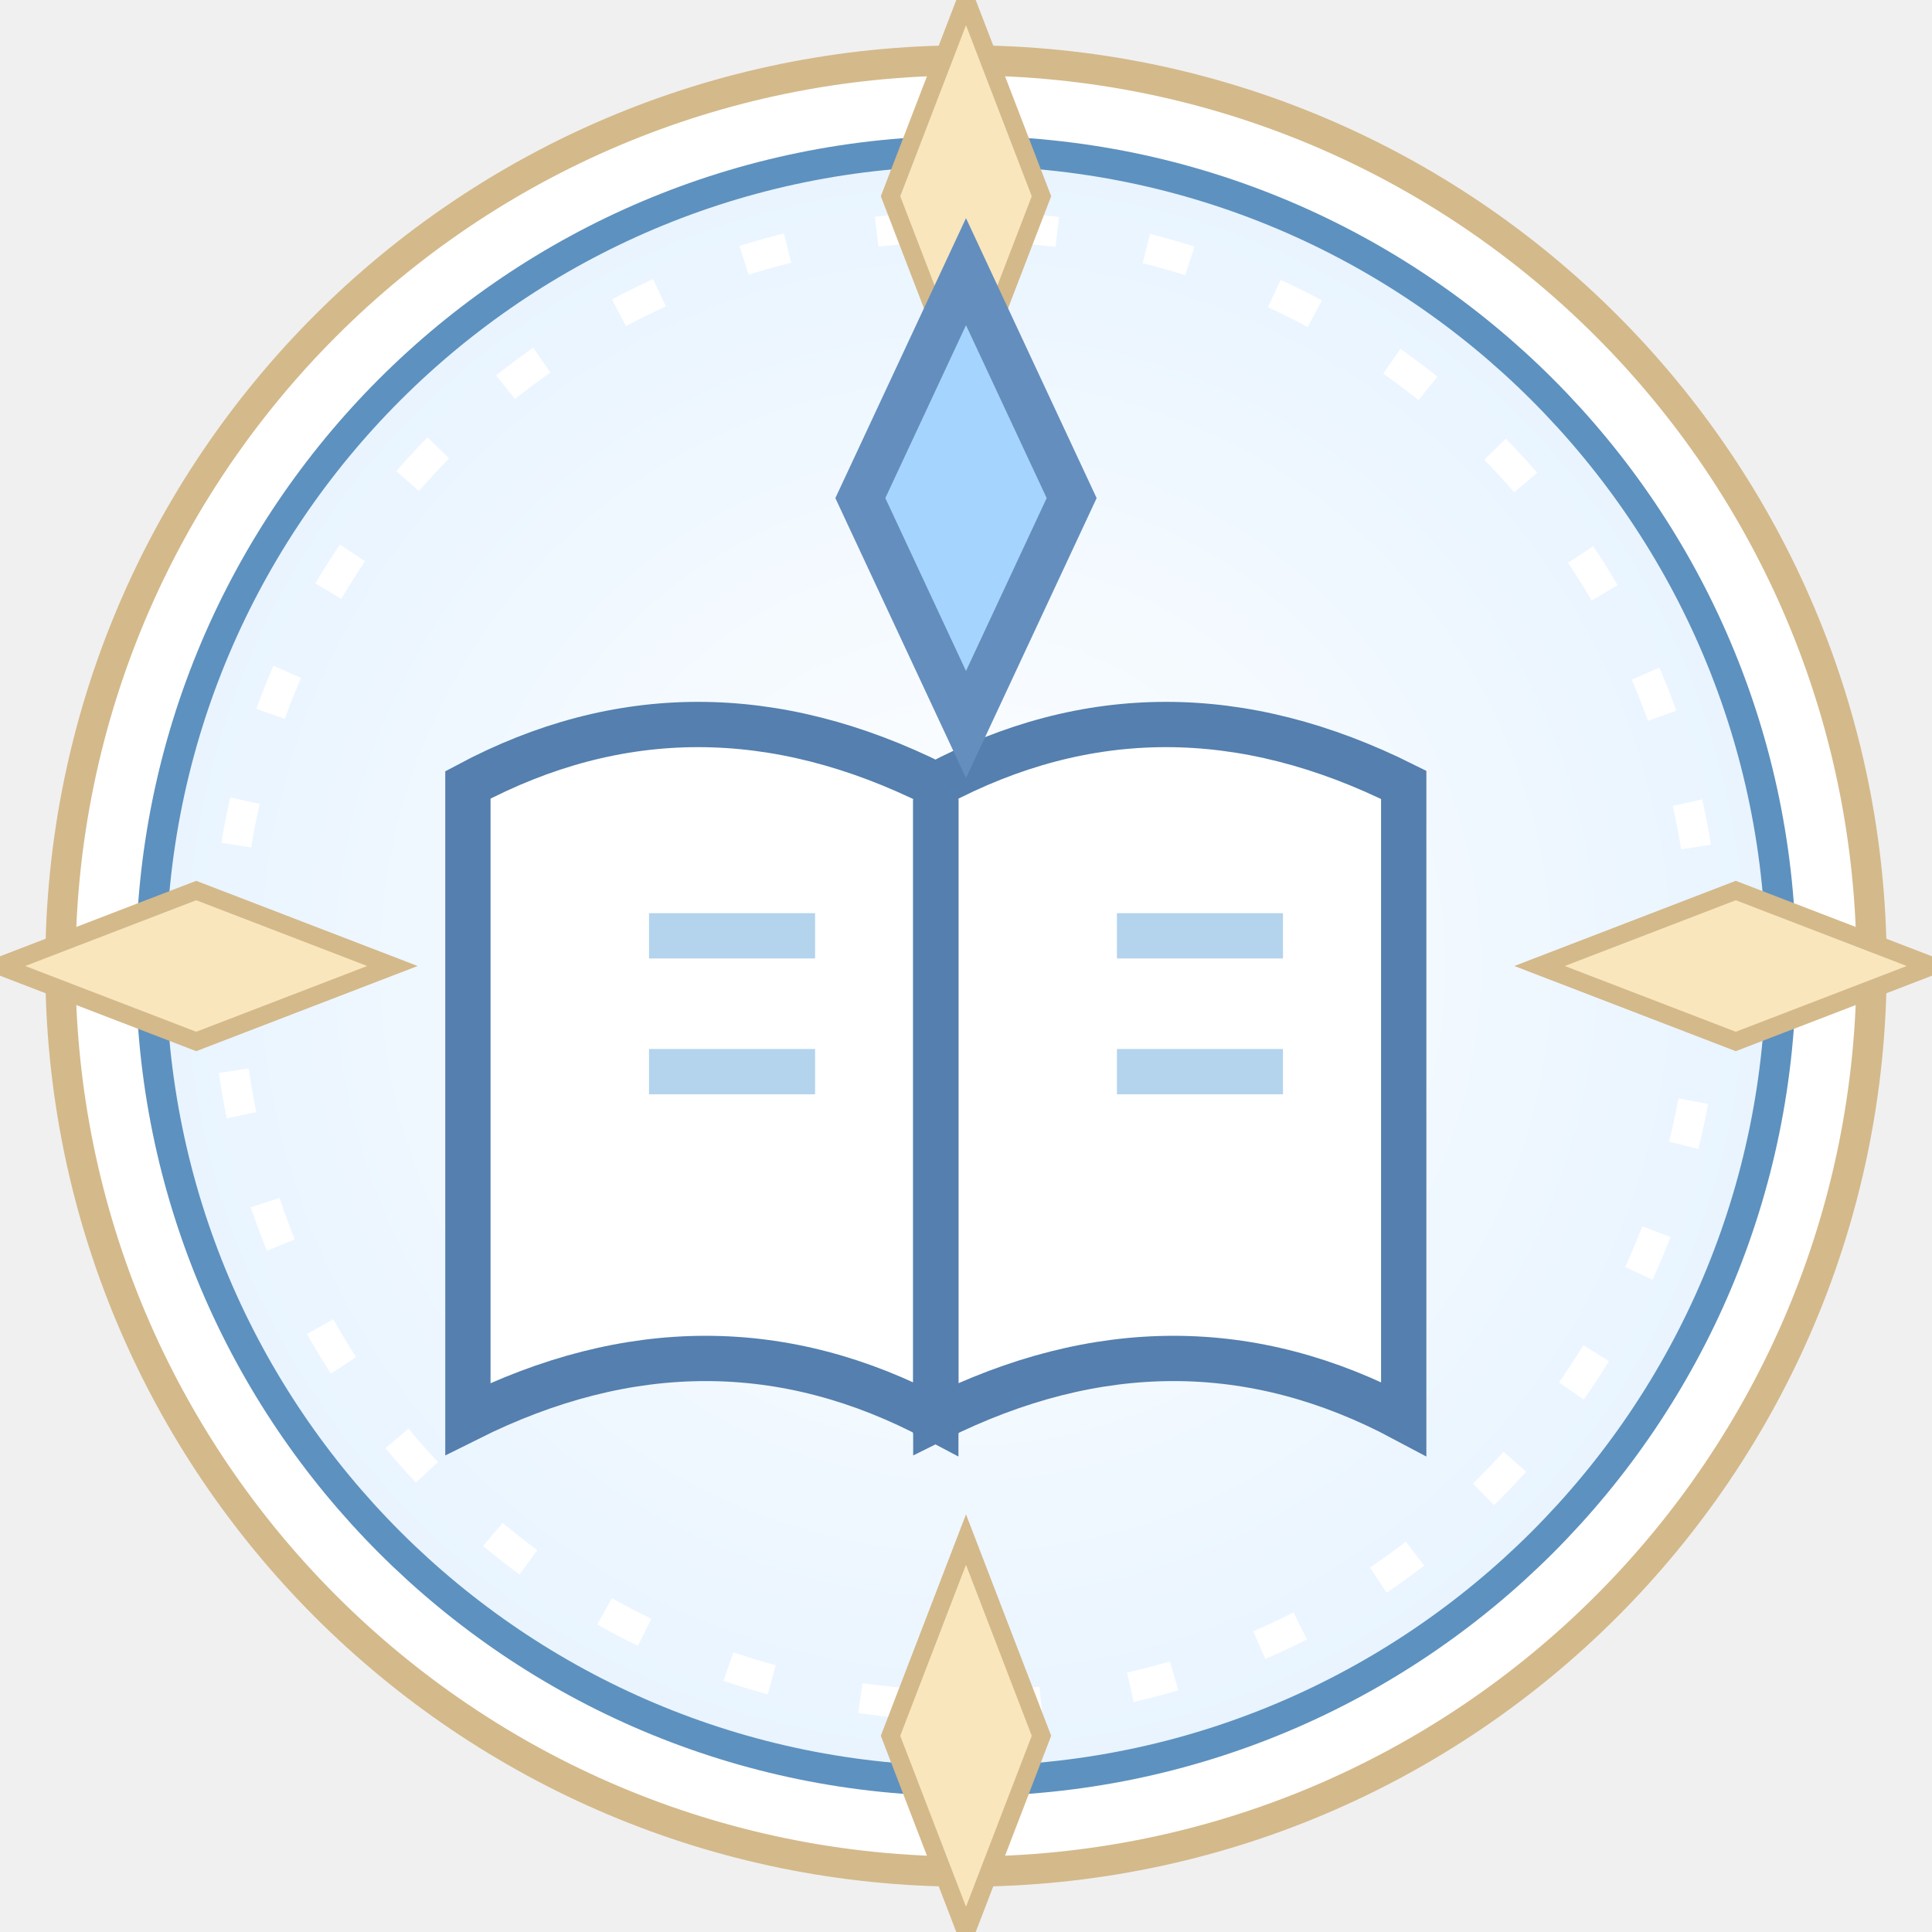
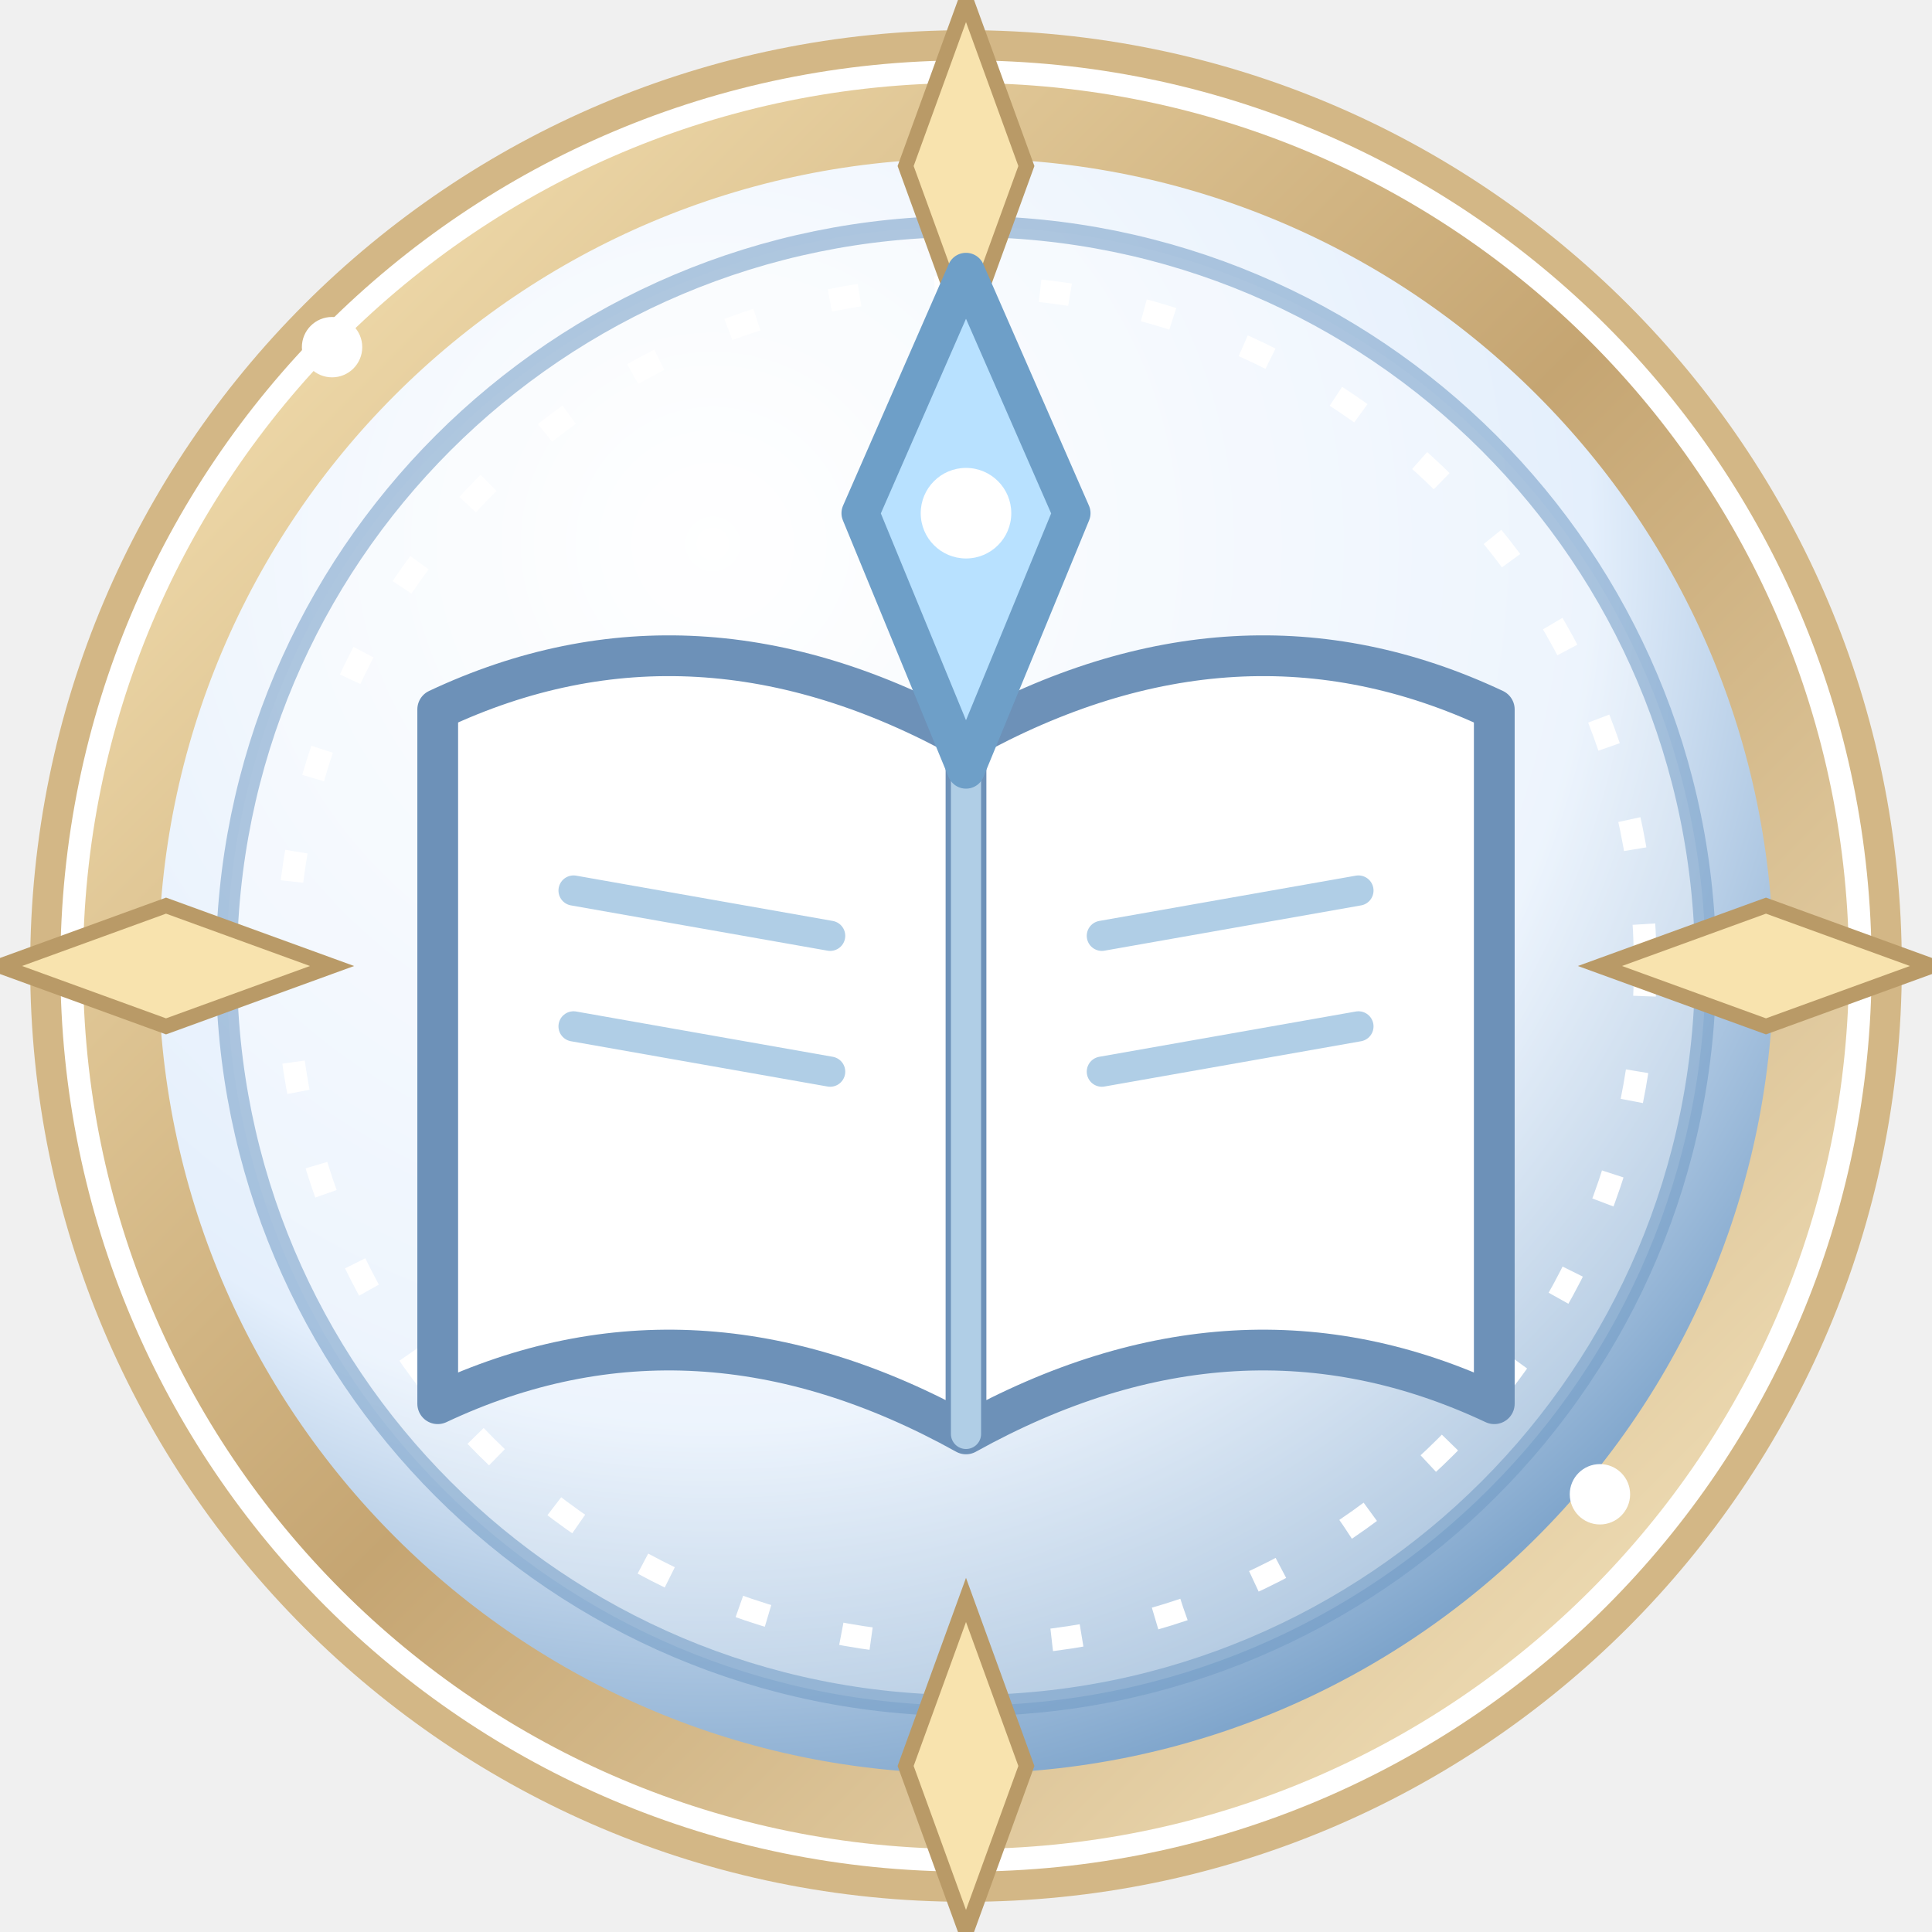
- <svg xmlns="http://www.w3.org/2000/svg" width="256" height="256" viewBox="0 0 128 128">
+ <svg xmlns="http://www.w3.org/2000/svg" width="256" height="256" viewBox="0 0 128 128" role="img" aria-label="archive">
  <defs>
-     <radialGradient id="g">
-       <stop stop-color="#fff" />
-       <stop offset="1" stop-color="#e8f4ff" />
+     <radialGradient id="bg" cx="35%" cy="25%" r="80%">
+       <stop stop-color="#ffffff" />
+       <stop offset=".65" stop-color="#e4effc" />
+       <stop offset="1" stop-color="#719bc5" />
    </radialGradient>
+     <linearGradient id="rim" x2="1" y2="1">
+       <stop stop-color="#f9e6b7" />
+       <stop offset=".5" stop-color="#c5a572" />
+       <stop offset="1" stop-color="#f8e9c4" />
+     </linearGradient>
  </defs>
-   <circle cx="64" cy="64" r="60" fill="#fff" stroke="#d4b98a" stroke-width="2" />
-   <circle cx="64" cy="64" r="54" fill="url(#g)" stroke="#5d91bf" stroke-width="2" />
-   <circle cx="64" cy="64" r="49" fill="none" stroke="#fff" stroke-width="2" stroke-dasharray="3 6" />
-   <path d="M64 0l5 13-5 13-5-13ZM64 102l5 13-5 13-5-13ZM0 64l13-5 13 5-13 5ZM102 64l13-5 13 5-13 5Z" fill="#f9e6bd" stroke="#d4b98a" stroke-width="1.2" />
-   <path d="M31 52q15-8 31 0v42q-15-8-31 0Z M62 52q15-8 31 0v42q-15-8-31 0Z" fill="#fff" stroke="#547fae" stroke-width="3" />
-   <path d="M62 53v42" stroke="#547fae" stroke-width="3" />
-   <path d="M43 62h11m-11 9h11m20-9h11m-11 9h11" stroke="#b4d3ed" stroke-width="3" />
-   <path d="M64 18l7 15-7 15-7-15Z" fill="#a5d5ff" stroke="#648ebd" stroke-width="3" />
+   <circle cx="64" cy="64" r="61" fill="#fff" stroke="#d3b786" stroke-width="2" />
+   <circle cx="64" cy="64" r="56" fill="url(#bg)" stroke="url(#rim)" stroke-width="5" />
+   <circle cx="64" cy="64" r="49" fill="#ffffff55" stroke="#719bc5" stroke-opacity=".55" stroke-width="1.4" />
+   <circle cx="64" cy="64" r="45" fill="none" stroke="#fff" stroke-width="1.5" stroke-dasharray="2 5" />
+   <path d="M64 0l4 11-4 11-4-11zM64 106l4 11-4 11-4-11zM0 64l11-4 11 4-11 4zM106 64l11-4 11 4-11 4z" fill="#f8e3ae" stroke="#b99a67" stroke-width="1" />
+   <g stroke-linejoin="round" stroke-linecap="round">
+     <path d="M29 47q17-8 35 2v46q-18-10-35-2zM99 47q-17-8-35 2v46q18-10 35-2z" fill="#fff" stroke="#6d91b8" stroke-width="2.7" />
+     <path d="M64 49v46M38 59l17 3m-17 6 17 3m18-9 17-3m-17 12 17-3" stroke="#b0cee6" stroke-width="2" />
+     <path d="M64 18l7 16-7 17-7-17z" fill="#b8e1ff" stroke="#6e9fc8" stroke-width="2.5" />
+     <circle cx="64" cy="34" r="3" fill="#fff" />
+   </g>
+   <circle cx="22" cy="23" r="2" fill="#fff" />
+   <circle cx="106" cy="99" r="2" fill="#fff" />
</svg>
